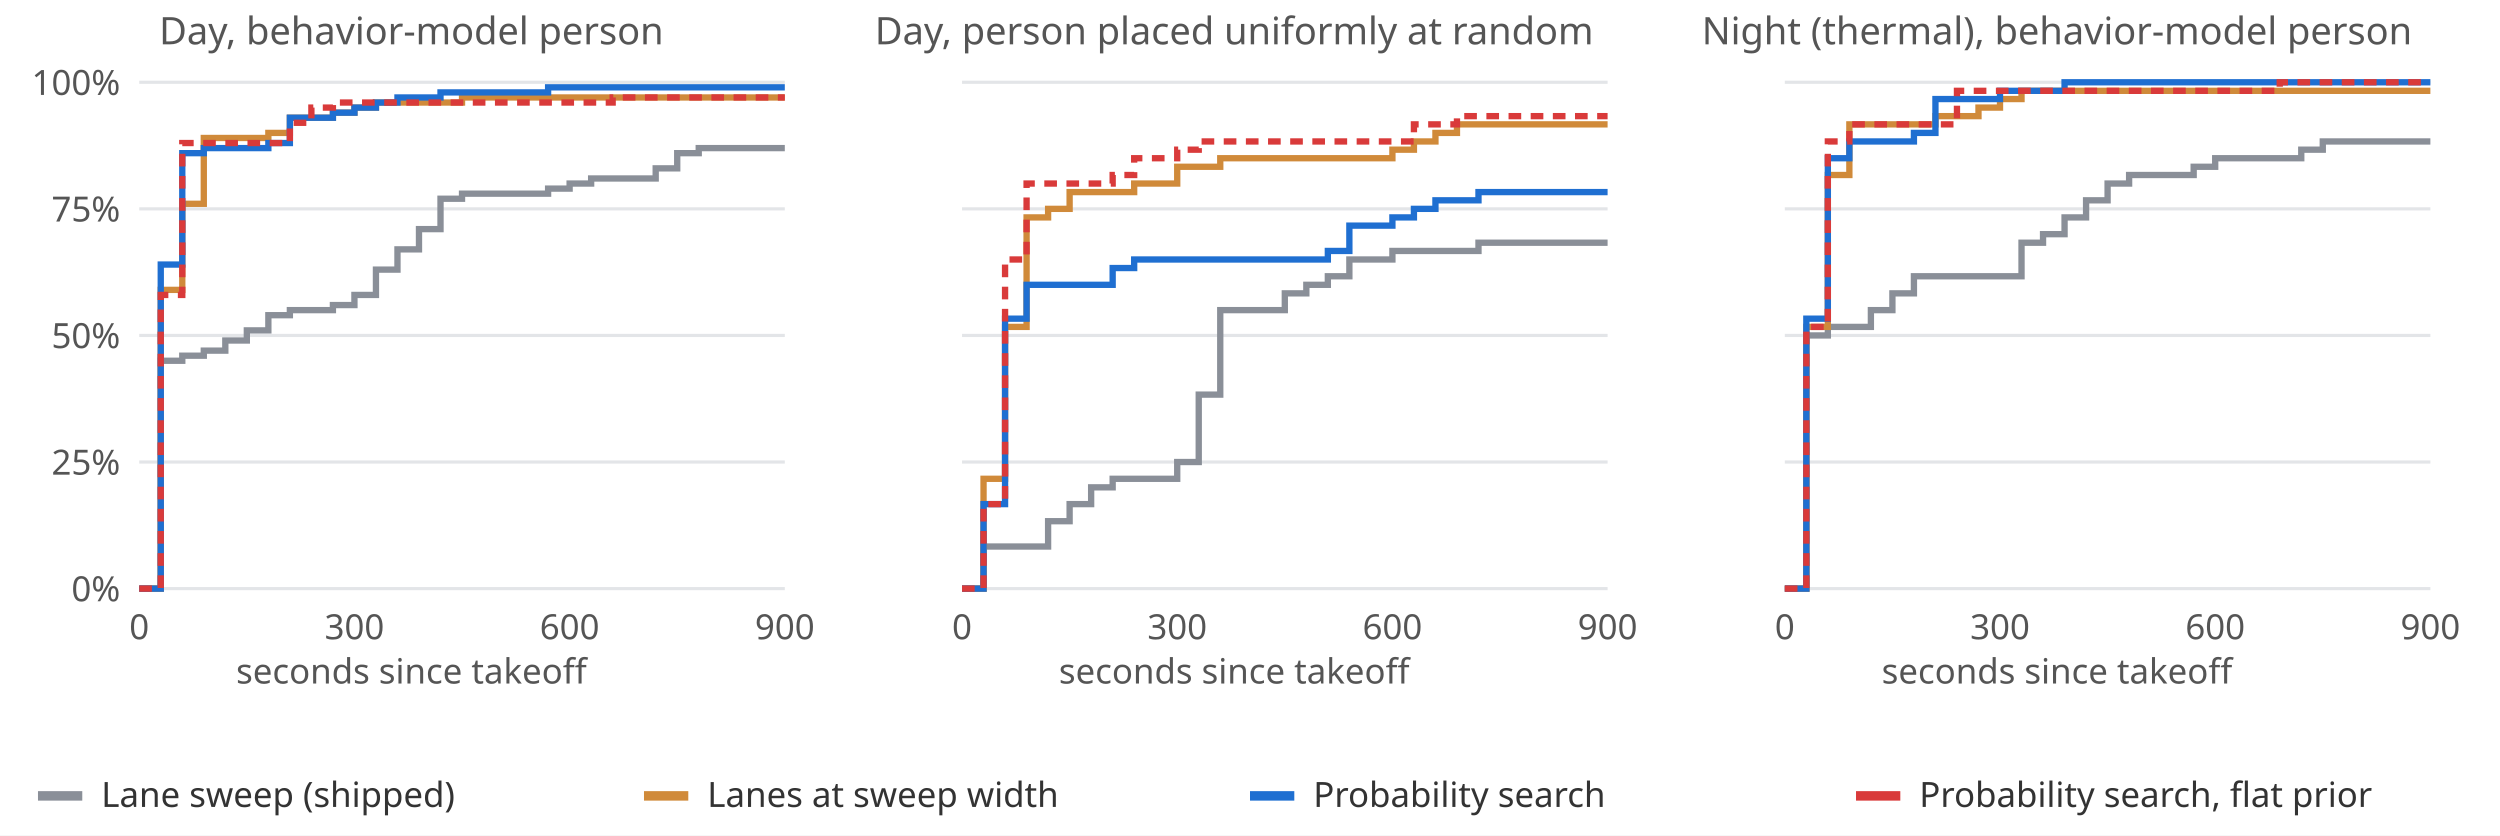
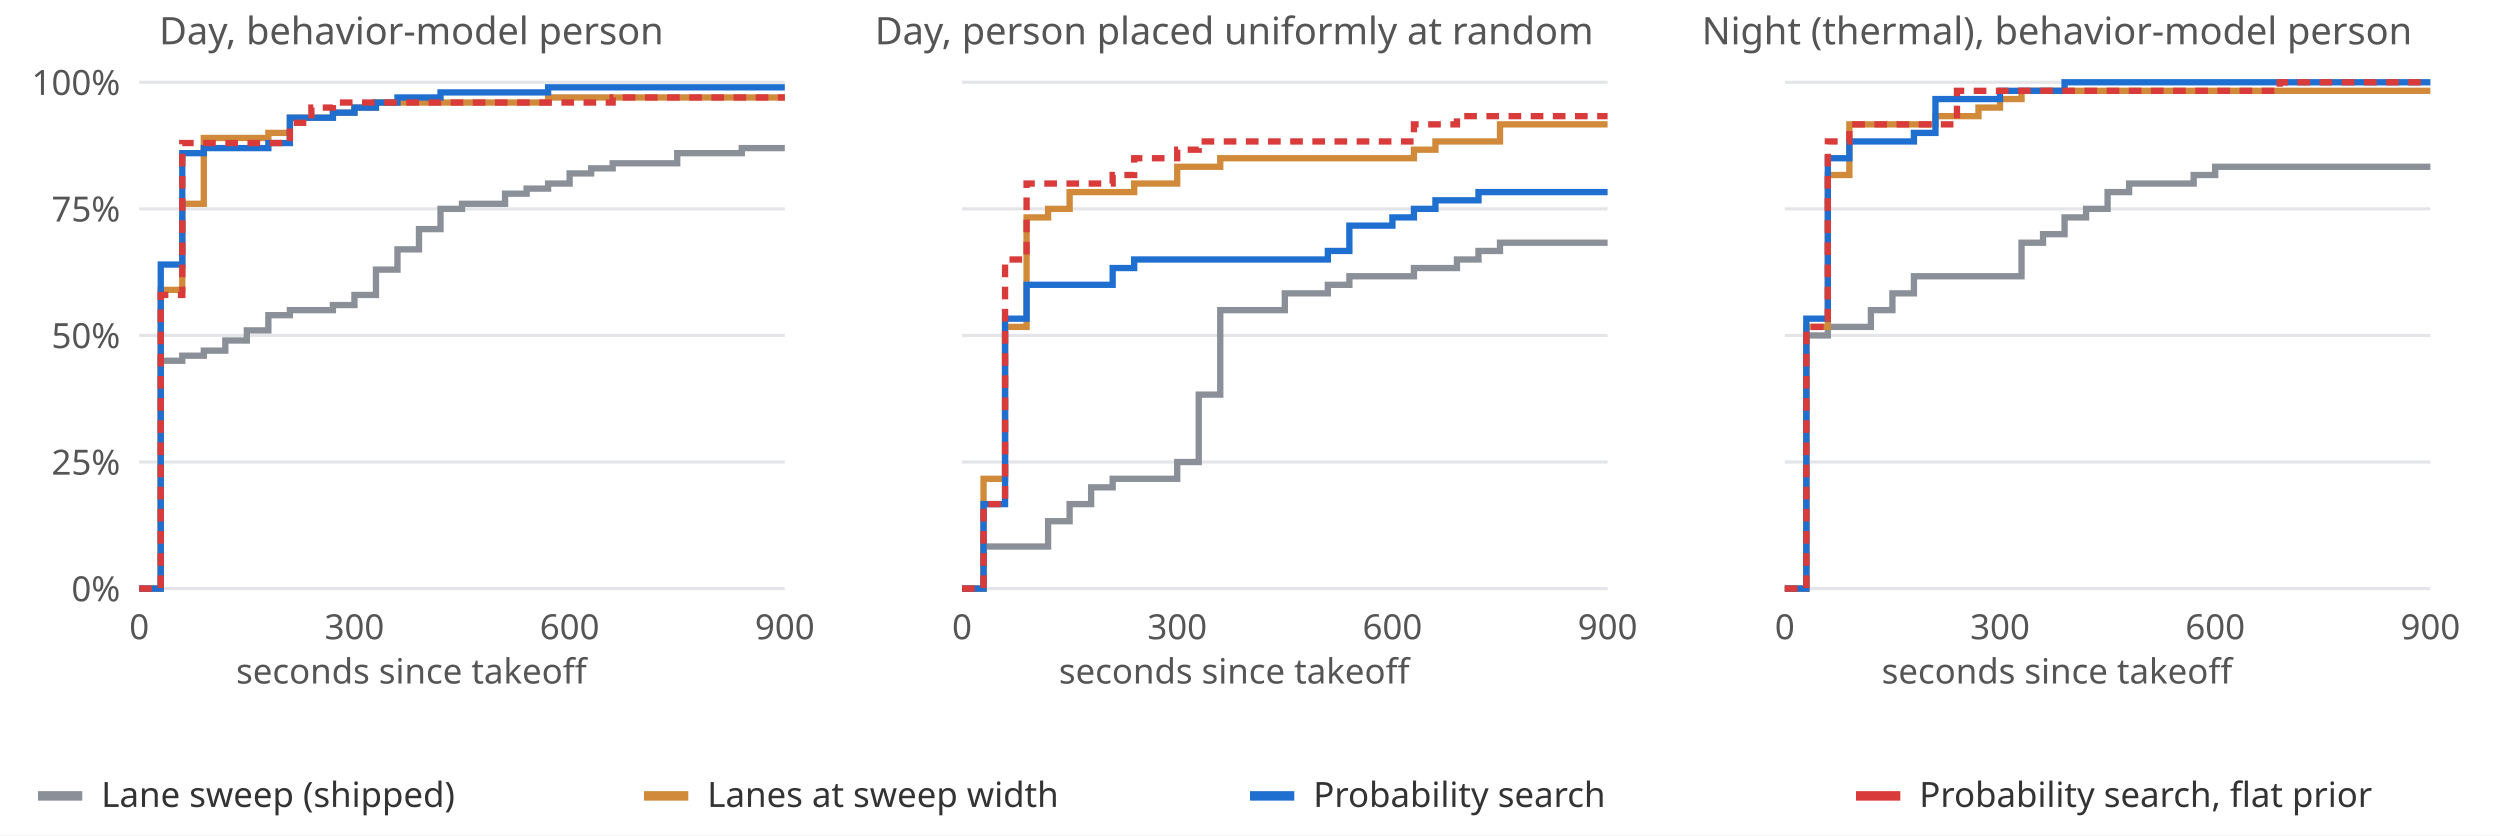
<svg xmlns="http://www.w3.org/2000/svg" viewBox="0 0 790 264" width="790" height="264">
  <rect width="790" height="264" fill="#fff" />
  <text x="130" y="14" font-size="12" text-anchor="middle" fill="#555" font-family="sans-serif">Day, behavior-model person</text>
  <line x1="44" x2="248" y1="186" y2="186" stroke="#e3e5e8" />
  <text x="38" y="190" font-size="11" text-anchor="end" fill="#555" font-family="sans-serif">0%</text>
  <line x1="44" x2="248" y1="146" y2="146" stroke="#e3e5e8" />
  <text x="38" y="150" font-size="11" text-anchor="end" fill="#555" font-family="sans-serif">25%</text>
  <line x1="44" x2="248" y1="106" y2="106" stroke="#e3e5e8" />
  <text x="38" y="110" font-size="11" text-anchor="end" fill="#555" font-family="sans-serif">50%</text>
  <line x1="44" x2="248" y1="66" y2="66" stroke="#e3e5e8" />
  <text x="38" y="70" font-size="11" text-anchor="end" fill="#555" font-family="sans-serif">75%</text>
  <line x1="44" x2="248" y1="26" y2="26" stroke="#e3e5e8" />
  <text x="38" y="30" font-size="11" text-anchor="end" fill="#555" font-family="sans-serif">100%</text>
  <text x="44" y="202" font-size="11" text-anchor="middle" fill="#555" font-family="sans-serif">0</text>
  <text x="112" y="202" font-size="11" text-anchor="middle" fill="#555" font-family="sans-serif">300</text>
  <text x="180" y="202" font-size="11" text-anchor="middle" fill="#555" font-family="sans-serif">600</text>
  <text x="248" y="202" font-size="11" text-anchor="middle" fill="#555" font-family="sans-serif">900</text>
  <text x="130" y="216" font-size="11" text-anchor="middle" fill="#555" font-family="sans-serif">seconds since takeoff</text>
-   <polyline fill="none" stroke="#8a8f98" stroke-width="2" points="44.0,186.0 50.8,186.0 50.8,114.0 57.6,114.0 57.6,112.4 64.4,112.4 64.4,110.8 71.2,110.8 71.2,107.6 78.0,107.6 78.0,104.4 84.8,104.4 84.8,99.6 91.6,99.6 91.6,98.0 98.4,98.0 98.4,98.0 105.2,98.0 105.2,96.4 112.0,96.4 112.0,93.2 118.8,93.2 118.8,85.2 125.6,85.2 125.6,78.8 132.4,78.8 132.4,72.4 139.2,72.4 139.2,62.8 146.0,62.8 146.0,61.2 152.8,61.2 152.8,61.2 159.6,61.2 159.6,61.2 166.4,61.2 166.4,61.2 173.2,61.2 173.2,59.6 180.0,59.6 180.0,58.0 186.8,58.0 186.8,56.4 193.6,56.4 193.6,56.4 200.4,56.4 200.4,56.4 207.2,56.4 207.2,53.2 214.0,53.2 214.0,48.4 220.8,48.4 220.8,46.8 227.6,46.8 227.6,46.8 234.4,46.8 234.4,46.8 241.2,46.8 241.2,46.8 248.0,46.8 248.0,46.8" />
-   <polyline fill="none" stroke="#d08a3a" stroke-width="2" points="44.0,186.0 50.8,186.0 50.8,91.6 57.6,91.6 57.6,64.4 64.4,64.4 64.4,43.6 71.2,43.6 71.2,43.6 78.0,43.6 78.0,43.6 84.8,43.6 84.8,42.0 91.6,42.0 91.6,37.2 98.4,37.2 98.4,37.2 105.2,37.2 105.2,35.6 112.0,35.6 112.0,34.0 118.8,34.0 118.8,32.4 125.6,32.4 125.6,32.4 132.4,32.4 132.4,32.4 139.2,32.4 139.2,32.4 146.0,32.4 146.0,30.8 152.8,30.8 152.8,30.8 159.6,30.8 159.6,30.8 166.4,30.8 166.4,30.8 173.2,30.8 173.2,30.8 180.0,30.8 180.0,30.8 186.8,30.8 186.8,30.8 193.6,30.8 193.6,30.8 200.4,30.8 200.4,30.8 207.2,30.8 207.2,30.8 214.0,30.8 214.0,30.8 220.8,30.8 220.8,30.8 227.6,30.8 227.6,30.8 234.4,30.8 234.4,30.8 241.2,30.8 241.2,30.8 248.0,30.8 248.0,30.8" />
+   <polyline fill="none" stroke="#8a8f98" stroke-width="2" points="44.0,186.0 50.8,186.0 50.8,114.0 57.6,114.0 57.6,112.4 64.4,112.4 64.4,110.8 71.2,110.8 71.2,107.6 78.0,107.6 78.0,104.4 84.8,104.4 84.8,99.6 91.6,99.6 91.6,98.0 98.4,98.0 98.4,98.0 105.2,98.0 105.2,96.4 112.0,96.4 112.0,93.2 118.8,93.2 118.8,85.2 125.6,85.2 125.6,78.8 132.4,78.8 132.4,72.4 139.2,72.4 139.2,66.0 146.0,66.0 146.0,64.4 152.8,64.4 152.8,64.4 159.6,64.4 159.6,61.2 166.4,61.2 166.4,59.6 173.2,59.6 173.2,58.0 180.0,58.0 180.0,54.8 186.8,54.8 186.8,53.2 193.6,53.2 193.6,51.6 200.4,51.6 200.4,51.6 207.2,51.6 207.2,51.6 214.0,51.6 214.0,48.4 220.8,48.4 220.8,48.4 227.6,48.4 227.6,48.4 234.4,48.4 234.4,46.8 241.2,46.8 241.2,46.8 248.0,46.8 248.0,46.8" />
+   <polyline fill="none" stroke="#d08a3a" stroke-width="2" points="44.0,186.0 50.8,186.0 50.8,91.6 57.6,91.6 57.6,64.4 64.4,64.4 64.4,43.6 71.2,43.6 71.2,43.6 78.0,43.6 78.0,43.6 84.8,43.6 84.8,42.0 91.6,42.0 91.6,37.2 98.4,37.2 98.4,37.2 105.2,37.2 105.2,35.6 112.0,35.6 112.0,34.0 118.8,34.0 118.8,32.4 125.6,32.4 125.6,32.4 132.4,32.4 132.4,32.4 139.2,32.4 139.2,32.4 146.0,32.4 146.0,32.4 152.8,32.4 152.8,32.4 159.6,32.4 159.6,32.4 166.4,32.4 166.4,32.4 173.2,32.4 173.2,30.8 180.0,30.8 180.0,30.8 186.8,30.8 186.8,30.8 193.6,30.8 193.6,30.8 200.4,30.8 200.4,30.8 207.2,30.8 207.2,30.8 214.0,30.8 214.0,30.8 220.8,30.8 220.8,30.8 227.6,30.8 227.6,30.8 234.4,30.8 234.4,30.8 241.2,30.8 241.2,30.8 248.0,30.8 248.0,30.8" />
  <polyline fill="none" stroke="#1f6fd1" stroke-width="2" points="44.0,186.0 50.8,186.0 50.8,83.6 57.6,83.6 57.6,48.4 64.4,48.4 64.4,46.8 71.2,46.8 71.2,46.8 78.0,46.8 78.0,46.8 84.8,46.8 84.8,45.2 91.6,45.2 91.6,37.2 98.4,37.2 98.4,37.2 105.2,37.2 105.2,35.6 112.0,35.6 112.0,34.0 118.8,34.0 118.8,32.4 125.6,32.4 125.6,30.8 132.4,30.8 132.4,30.8 139.2,30.8 139.2,29.2 146.0,29.2 146.0,29.2 152.8,29.2 152.8,29.2 159.6,29.2 159.6,29.2 166.4,29.2 166.4,29.2 173.2,29.2 173.2,27.6 180.0,27.6 180.0,27.6 186.8,27.6 186.8,27.6 193.6,27.6 193.6,27.6 200.4,27.6 200.4,27.6 207.2,27.6 207.2,27.6 214.0,27.6 214.0,27.6 220.8,27.6 220.8,27.6 227.6,27.6 227.6,27.6 234.4,27.6 234.4,27.6 241.2,27.6 241.2,27.6 248.0,27.6 248.0,27.6" />
  <polyline fill="none" stroke="#d93a3a" stroke-width="2" stroke-dasharray="4 3" points="44.0,186.0 50.8,186.0 50.8,93.2 57.6,93.2 57.6,45.2 64.4,45.2 64.4,45.2 71.2,45.2 71.2,45.2 78.0,45.2 78.0,45.2 84.8,45.2 84.8,45.2 91.6,45.2 91.6,38.8 98.4,38.8 98.4,34.0 105.2,34.0 105.2,32.4 112.0,32.4 112.0,32.4 118.8,32.4 118.8,32.4 125.6,32.4 125.6,32.4 132.4,32.4 132.4,32.4 139.2,32.4 139.2,32.4 146.0,32.4 146.0,32.4 152.8,32.4 152.8,32.4 159.6,32.4 159.6,32.4 166.4,32.4 166.4,32.4 173.2,32.4 173.2,32.4 180.0,32.4 180.0,32.4 186.8,32.4 186.8,32.4 193.6,32.4 193.6,30.8 200.4,30.8 200.4,30.8 207.2,30.8 207.2,30.8 214.0,30.8 214.0,30.8 220.8,30.8 220.8,30.8 227.6,30.8 227.6,30.8 234.4,30.8 234.4,30.8 241.2,30.8 241.2,30.8 248.0,30.8 248.0,30.8" />
  <text x="390" y="14" font-size="12" text-anchor="middle" fill="#555" font-family="sans-serif">Day, person placed uniformly at random</text>
  <line x1="304" x2="508" y1="186" y2="186" stroke="#e3e5e8" />
  <line x1="304" x2="508" y1="146" y2="146" stroke="#e3e5e8" />
  <line x1="304" x2="508" y1="106" y2="106" stroke="#e3e5e8" />
  <line x1="304" x2="508" y1="66" y2="66" stroke="#e3e5e8" />
  <line x1="304" x2="508" y1="26" y2="26" stroke="#e3e5e8" />
  <text x="304" y="202" font-size="11" text-anchor="middle" fill="#555" font-family="sans-serif">0</text>
  <text x="372" y="202" font-size="11" text-anchor="middle" fill="#555" font-family="sans-serif">300</text>
  <text x="440" y="202" font-size="11" text-anchor="middle" fill="#555" font-family="sans-serif">600</text>
  <text x="508" y="202" font-size="11" text-anchor="middle" fill="#555" font-family="sans-serif">900</text>
  <text x="390" y="216" font-size="11" text-anchor="middle" fill="#555" font-family="sans-serif">seconds since takeoff</text>
-   <polyline fill="none" stroke="#8a8f98" stroke-width="2" points="304.0,186.0 310.8,186.0 310.8,172.7 317.6,172.7 317.6,172.7 324.4,172.7 324.4,172.7 331.2,172.7 331.2,164.7 338.0,164.7 338.0,159.3 344.8,159.3 344.8,154.0 351.6,154.0 351.6,151.3 358.4,151.3 358.4,151.3 365.2,151.3 365.2,151.3 372.0,151.3 372.0,146.0 378.8,146.0 378.8,124.7 385.6,124.7 385.6,98.0 392.4,98.0 392.4,98.0 399.2,98.0 399.2,98.0 406.0,98.0 406.0,92.7 412.8,92.7 412.8,90.0 419.6,90.0 419.6,87.3 426.4,87.3 426.4,82.0 433.2,82.0 433.2,82.0 440.0,82.0 440.0,79.3 446.8,79.3 446.8,79.3 453.6,79.3 453.6,79.3 460.4,79.3 460.4,79.3 467.2,79.3 467.2,76.7 474.0,76.7 474.0,76.7 480.8,76.7 480.8,76.7 487.6,76.7 487.6,76.7 494.4,76.7 494.4,76.7 501.2,76.7 501.2,76.7 508.0,76.7 508.0,76.7" />
-   <polyline fill="none" stroke="#d08a3a" stroke-width="2" points="304.0,186.0 310.8,186.0 310.8,151.3 317.6,151.3 317.6,103.3 324.4,103.3 324.4,68.7 331.2,68.7 331.2,66.0 338.0,66.0 338.0,60.7 344.8,60.7 344.8,60.7 351.6,60.7 351.6,60.7 358.4,60.7 358.4,58.0 365.2,58.0 365.2,58.0 372.0,58.0 372.0,52.7 378.8,52.7 378.8,52.7 385.6,52.7 385.6,50.0 392.4,50.0 392.4,50.0 399.2,50.0 399.2,50.0 406.0,50.0 406.0,50.0 412.8,50.0 412.8,50.0 419.6,50.0 419.6,50.0 426.4,50.0 426.4,50.0 433.2,50.0 433.2,50.0 440.0,50.0 440.0,47.3 446.8,47.3 446.8,44.7 453.6,44.7 453.6,42.0 460.4,42.0 460.4,39.3 467.2,39.3 467.2,39.3 474.0,39.3 474.0,39.3 480.8,39.3 480.8,39.3 487.6,39.3 487.6,39.3 494.4,39.3 494.4,39.3 501.2,39.3 501.2,39.3 508.0,39.3 508.0,39.3" />
+   <polyline fill="none" stroke="#8a8f98" stroke-width="2" points="304.0,186.0 310.8,186.0 310.8,172.7 317.6,172.7 317.6,172.7 324.4,172.7 324.4,172.7 331.2,172.7 331.2,164.7 338.0,164.7 338.0,159.3 344.8,159.3 344.8,154.0 351.6,154.0 351.6,151.3 358.4,151.3 358.4,151.3 365.2,151.3 365.2,151.3 372.0,151.3 372.0,146.0 378.8,146.0 378.8,124.7 385.6,124.7 385.6,98.0 392.4,98.0 392.4,98.0 399.2,98.0 399.2,98.0 406.0,98.0 406.0,92.7 412.8,92.7 412.8,92.7 419.6,92.7 419.6,90.0 426.4,90.0 426.4,87.3 433.2,87.3 433.2,87.3 440.0,87.3 440.0,87.3 446.8,87.3 446.8,84.7 453.6,84.7 453.6,84.7 460.4,84.7 460.4,82.0 467.2,82.0 467.2,79.3 474.0,79.3 474.0,76.7 480.8,76.7 480.8,76.7 487.6,76.7 487.6,76.7 494.4,76.7 494.4,76.7 501.2,76.7 501.2,76.7 508.0,76.7 508.0,76.7" />
+   <polyline fill="none" stroke="#d08a3a" stroke-width="2" points="304.0,186.0 310.8,186.0 310.8,151.3 317.6,151.3 317.6,103.3 324.4,103.3 324.4,68.7 331.2,68.7 331.2,66.0 338.0,66.0 338.0,60.7 344.8,60.7 344.8,60.7 351.6,60.7 351.6,60.7 358.4,60.7 358.4,58.0 365.2,58.0 365.2,58.0 372.0,58.0 372.0,52.7 378.8,52.7 378.8,52.7 385.6,52.7 385.6,50.0 392.4,50.0 392.4,50.0 399.2,50.0 399.2,50.0 406.0,50.0 406.0,50.0 412.8,50.0 412.8,50.0 419.6,50.0 419.6,50.0 426.4,50.0 426.4,50.0 433.2,50.0 433.2,50.0 440.0,50.0 440.0,50.0 446.8,50.0 446.8,47.3 453.6,47.3 453.6,44.7 460.4,44.7 460.4,44.7 467.2,44.7 467.2,44.7 474.0,44.7 474.0,39.3 480.8,39.3 480.8,39.3 487.6,39.3 487.6,39.3 494.4,39.3 494.4,39.3 501.2,39.3 501.2,39.3 508.0,39.3 508.0,39.3" />
  <polyline fill="none" stroke="#1f6fd1" stroke-width="2" points="304.0,186.0 310.8,186.0 310.8,159.3 317.6,159.3 317.6,100.7 324.4,100.7 324.4,90.0 331.2,90.0 331.2,90.0 338.0,90.0 338.0,90.0 344.8,90.0 344.8,90.0 351.6,90.0 351.6,84.7 358.4,84.7 358.4,82.0 365.2,82.0 365.2,82.0 372.0,82.0 372.0,82.0 378.8,82.0 378.8,82.0 385.6,82.0 385.6,82.0 392.4,82.0 392.4,82.0 399.2,82.0 399.2,82.0 406.0,82.0 406.0,82.0 412.8,82.0 412.8,82.0 419.6,82.0 419.6,79.3 426.4,79.3 426.4,71.3 433.2,71.3 433.2,71.3 440.0,71.3 440.0,68.7 446.8,68.7 446.8,66.0 453.6,66.0 453.6,63.3 460.4,63.3 460.4,63.3 467.2,63.3 467.2,60.7 474.0,60.7 474.0,60.7 480.8,60.7 480.8,60.7 487.6,60.7 487.6,60.7 494.4,60.7 494.4,60.7 501.2,60.7 501.2,60.7 508.0,60.7 508.0,60.7" />
  <polyline fill="none" stroke="#d93a3a" stroke-width="2" stroke-dasharray="4 3" points="304.0,186.0 310.8,186.0 310.8,159.3 317.6,159.3 317.6,82.0 324.4,82.0 324.4,58.0 331.2,58.0 331.2,58.0 338.0,58.0 338.0,58.0 344.8,58.0 344.8,58.0 351.6,58.0 351.6,55.3 358.4,55.3 358.4,50.0 365.2,50.0 365.2,50.0 372.0,50.0 372.0,47.3 378.8,47.3 378.8,44.7 385.6,44.7 385.6,44.7 392.4,44.7 392.4,44.7 399.2,44.7 399.2,44.7 406.0,44.7 406.0,44.7 412.8,44.7 412.8,44.7 419.6,44.7 419.6,44.7 426.4,44.7 426.4,44.7 433.2,44.7 433.2,44.7 440.0,44.7 440.0,44.7 446.8,44.7 446.8,39.3 453.6,39.3 453.6,39.3 460.4,39.3 460.4,36.7 467.2,36.7 467.2,36.7 474.0,36.7 474.0,36.7 480.8,36.7 480.8,36.7 487.6,36.7 487.6,36.7 494.4,36.7 494.4,36.7 501.2,36.7 501.2,36.7 508.0,36.7 508.0,36.7" />
  <text x="650" y="14" font-size="12" text-anchor="middle" fill="#555" font-family="sans-serif">Night (thermal), behavior-model person</text>
  <line x1="564" x2="768" y1="186" y2="186" stroke="#e3e5e8" />
  <line x1="564" x2="768" y1="146" y2="146" stroke="#e3e5e8" />
  <line x1="564" x2="768" y1="106" y2="106" stroke="#e3e5e8" />
  <line x1="564" x2="768" y1="66" y2="66" stroke="#e3e5e8" />
  <line x1="564" x2="768" y1="26" y2="26" stroke="#e3e5e8" />
  <text x="564" y="202" font-size="11" text-anchor="middle" fill="#555" font-family="sans-serif">0</text>
  <text x="632" y="202" font-size="11" text-anchor="middle" fill="#555" font-family="sans-serif">300</text>
  <text x="700" y="202" font-size="11" text-anchor="middle" fill="#555" font-family="sans-serif">600</text>
  <text x="768" y="202" font-size="11" text-anchor="middle" fill="#555" font-family="sans-serif">900</text>
  <text x="650" y="216" font-size="11" text-anchor="middle" fill="#555" font-family="sans-serif">seconds since takeoff</text>
-   <polyline fill="none" stroke="#8a8f98" stroke-width="2" points="564.0,186.0 570.8,186.0 570.8,106.0 577.6,106.0 577.6,103.3 584.4,103.3 584.4,103.3 591.2,103.3 591.2,98.0 598.0,98.0 598.0,92.7 604.8,92.7 604.8,87.3 611.6,87.3 611.6,87.3 618.4,87.3 618.4,87.3 625.2,87.3 625.2,87.3 632.0,87.3 632.0,87.3 638.8,87.3 638.8,76.7 645.6,76.7 645.6,74.0 652.4,74.0 652.4,68.7 659.2,68.7 659.2,63.3 666.0,63.3 666.0,58.0 672.8,58.0 672.8,55.3 679.6,55.3 679.6,55.3 686.4,55.3 686.4,55.3 693.2,55.3 693.2,52.7 700.0,52.7 700.0,50.0 706.8,50.0 706.8,50.0 713.6,50.0 713.6,50.0 720.4,50.0 720.4,50.0 727.2,50.0 727.2,47.3 734.0,47.3 734.0,44.7 740.8,44.7 740.8,44.7 747.6,44.7 747.6,44.7 754.4,44.7 754.4,44.7 761.2,44.7 761.2,44.7 768.0,44.7 768.0,44.7" />
+   <polyline fill="none" stroke="#8a8f98" stroke-width="2" points="564.0,186.0 570.8,186.0 570.8,106.0 577.6,106.0 577.6,103.3 584.4,103.3 584.4,103.3 591.2,103.3 591.2,98.0 598.0,98.0 598.0,92.7 604.8,92.7 604.8,87.3 611.6,87.3 611.6,87.3 618.4,87.3 618.4,87.3 625.2,87.3 625.2,87.3 632.0,87.3 632.0,87.3 638.8,87.3 638.8,76.7 645.6,76.7 645.6,74.0 652.4,74.0 652.4,68.7 659.2,68.7 659.2,66.0 666.0,66.0 666.0,60.7 672.8,60.7 672.8,58.0 679.6,58.0 679.6,58.0 686.4,58.0 686.4,58.0 693.2,58.0 693.2,55.3 700.0,55.3 700.0,52.7 706.8,52.7 706.8,52.7 713.6,52.7 713.6,52.7 720.4,52.7 720.4,52.7 727.2,52.7 727.2,52.7 734.0,52.7 734.0,52.7 740.8,52.7 740.8,52.7 747.6,52.7 747.6,52.7 754.4,52.7 754.4,52.7 761.2,52.7 761.2,52.7 768.0,52.7 768.0,52.7" />
  <polyline fill="none" stroke="#d08a3a" stroke-width="2" points="564.0,186.0 570.8,186.0 570.8,103.3 577.6,103.3 577.6,55.3 584.4,55.3 584.4,39.3 591.2,39.3 591.2,39.3 598.0,39.3 598.0,39.3 604.8,39.3 604.8,39.3 611.6,39.3 611.6,36.7 618.4,36.7 618.4,36.7 625.2,36.7 625.2,34.0 632.0,34.0 632.0,31.3 638.8,31.3 638.8,28.7 645.6,28.7 645.6,28.7 652.4,28.7 652.4,28.7 659.2,28.7 659.2,28.7 666.0,28.7 666.0,28.7 672.8,28.7 672.8,28.7 679.6,28.7 679.6,28.7 686.4,28.7 686.4,28.7 693.2,28.7 693.2,28.7 700.0,28.7 700.0,28.7 706.8,28.7 706.8,28.7 713.6,28.7 713.6,28.7 720.4,28.7 720.4,28.7 727.2,28.7 727.2,28.7 734.0,28.7 734.0,28.7 740.8,28.7 740.8,28.7 747.6,28.7 747.6,28.7 754.4,28.7 754.4,28.7 761.2,28.7 761.2,28.7 768.0,28.7 768.0,28.7" />
  <polyline fill="none" stroke="#1f6fd1" stroke-width="2" points="564.0,186.0 570.8,186.0 570.8,100.7 577.6,100.7 577.6,50.0 584.4,50.0 584.4,44.7 591.2,44.7 591.2,44.7 598.0,44.7 598.0,44.7 604.8,44.7 604.8,42.0 611.6,42.0 611.6,31.3 618.4,31.3 618.4,31.3 625.2,31.3 625.2,31.3 632.0,31.3 632.0,28.7 638.8,28.7 638.8,28.7 645.6,28.7 645.6,28.7 652.4,28.7 652.4,26.0 659.2,26.0 659.2,26.0 666.0,26.0 666.0,26.0 672.8,26.0 672.8,26.0 679.6,26.0 679.6,26.0 686.4,26.0 686.4,26.0 693.2,26.0 693.2,26.0 700.0,26.0 700.0,26.0 706.8,26.0 706.8,26.0 713.6,26.0 713.6,26.0 720.4,26.0 720.4,26.0 727.2,26.0 727.2,26.0 734.0,26.0 734.0,26.0 740.8,26.0 740.8,26.0 747.6,26.0 747.6,26.0 754.4,26.0 754.4,26.0 761.2,26.0 761.2,26.0 768.0,26.0 768.0,26.0" />
  <polyline fill="none" stroke="#d93a3a" stroke-width="2" stroke-dasharray="4 3" points="564.0,186.0 570.8,186.0 570.8,103.3 577.6,103.3 577.6,44.7 584.4,44.7 584.4,39.3 591.2,39.3 591.2,39.3 598.0,39.3 598.0,39.3 604.8,39.3 604.8,39.3 611.6,39.3 611.6,39.3 618.4,39.3 618.4,28.7 625.2,28.7 625.2,28.7 632.0,28.7 632.0,28.7 638.8,28.7 638.8,28.7 645.6,28.7 645.6,28.7 652.4,28.7 652.4,28.7 659.2,28.7 659.2,28.7 666.0,28.7 666.0,28.7 672.8,28.7 672.8,28.7 679.6,28.7 679.6,28.7 686.4,28.7 686.4,28.7 693.2,28.7 693.2,28.7 700.0,28.7 700.0,28.7 706.8,28.7 706.8,28.7 713.6,28.7 713.6,28.7 720.4,28.7 720.4,26.0 727.2,26.0 727.2,26.0 734.0,26.0 734.0,26.0 740.8,26.0 740.8,26.0 747.6,26.0 747.6,26.0 754.4,26.0 754.4,26.0 761.2,26.0 761.2,26.0 768.0,26.0 768.0,26.0" />
  <rect x="12" y="250" width="14" height="3" fill="#8a8f98" />
  <text x="32" y="255" font-size="11" fill="#333" font-family="sans-serif">Lane sweep (shipped)</text>
  <rect x="203.5" y="250" width="14" height="3" fill="#d08a3a" />
  <text x="223.5" y="255" font-size="11" fill="#333" font-family="sans-serif">Lanes at sweep width</text>
  <rect x="395" y="250" width="14" height="3" fill="#1f6fd1" />
  <text x="415" y="255" font-size="11" fill="#333" font-family="sans-serif">Probability search</text>
  <rect x="586.5" y="250" width="14" height="3" fill="#d93a3a" />
  <text x="606.5" y="255" font-size="11" fill="#333" font-family="sans-serif">Probability search, flat prior</text>
</svg>
